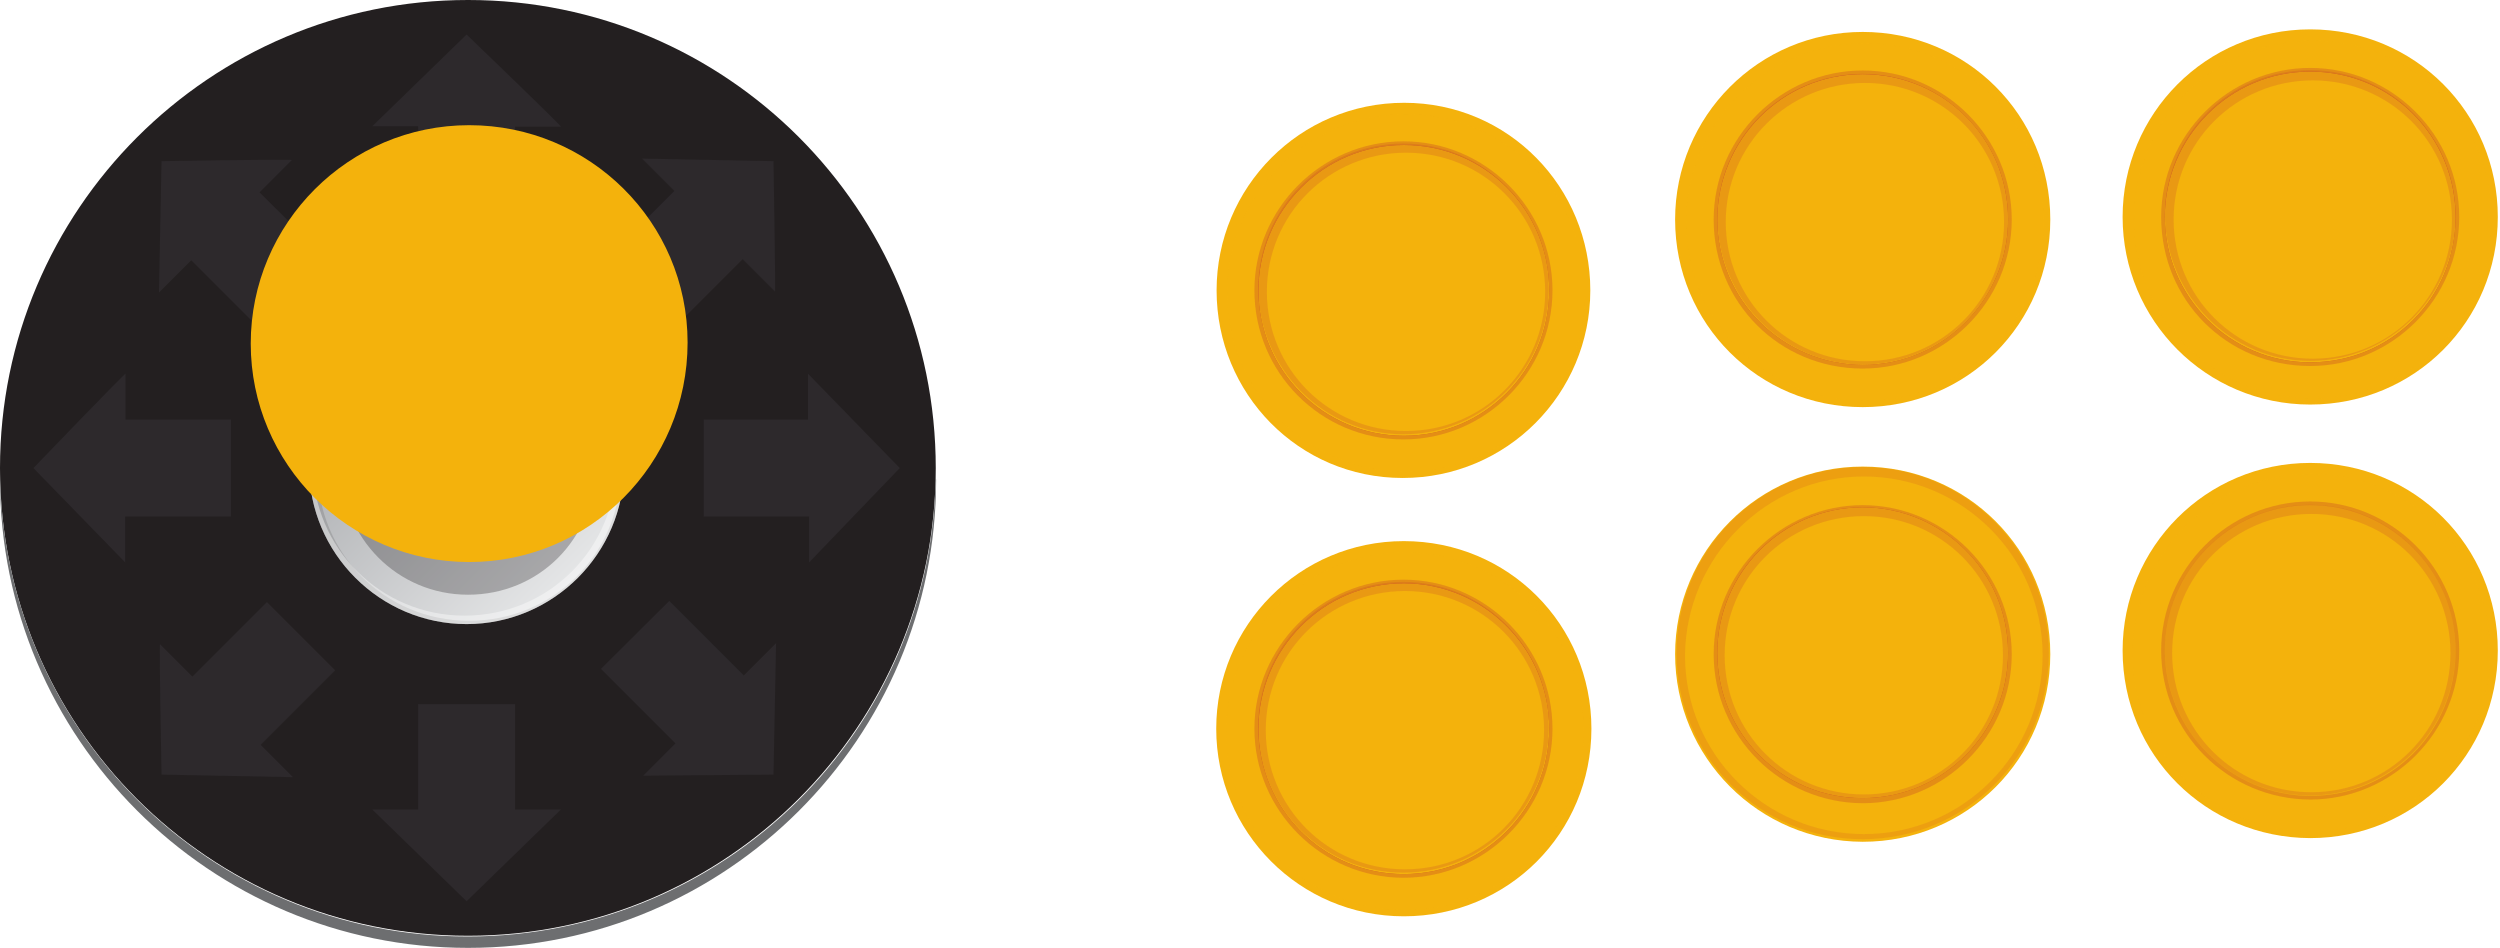
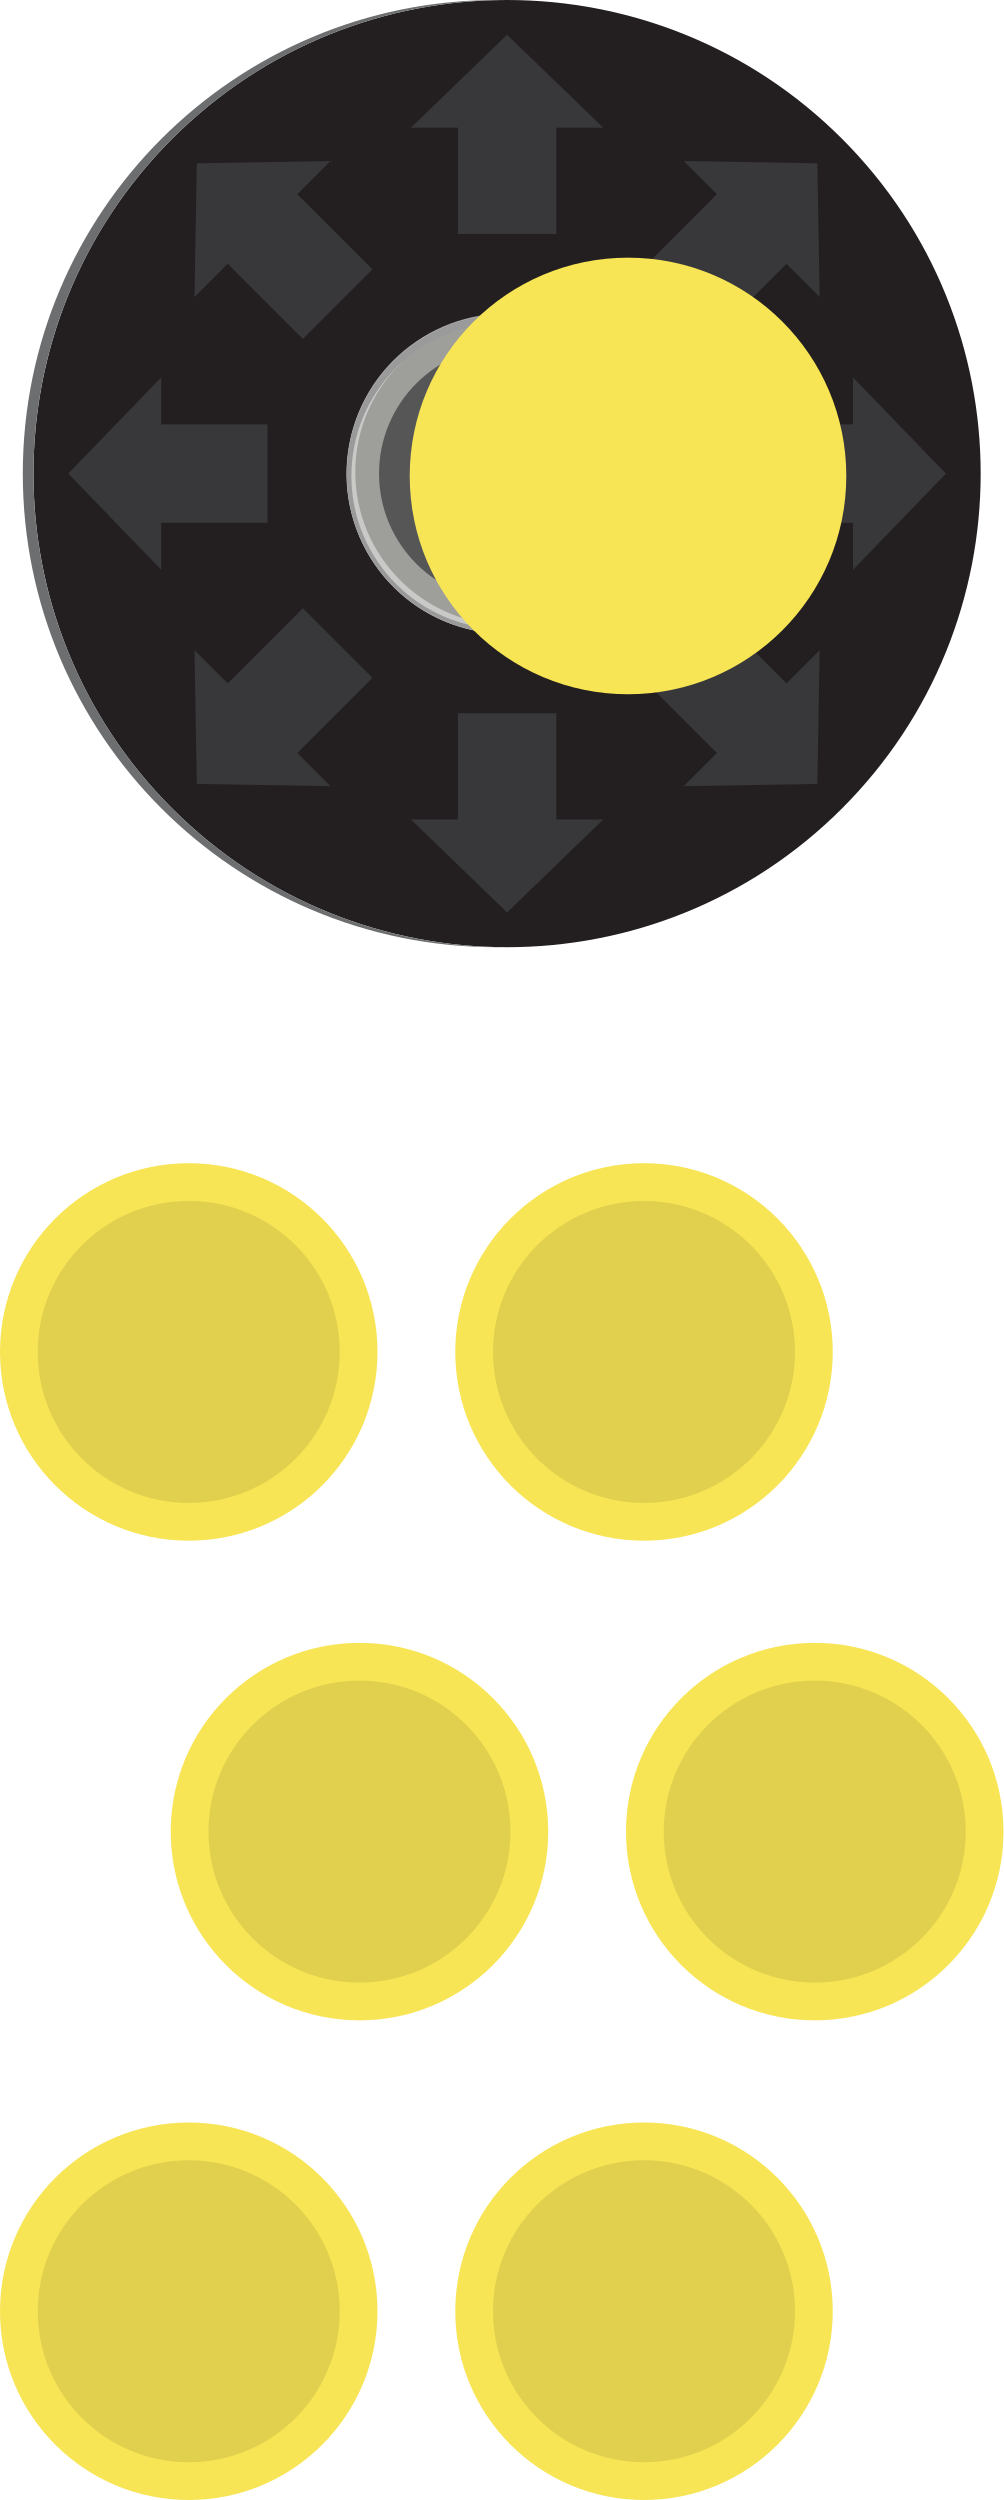
- <svg xmlns="http://www.w3.org/2000/svg" enable-background="new 0 0 681 258.1" viewBox="0 0 681 258.1">
-   <linearGradient id="a" gradientTransform="matrix(60.9428 60.9428 60.9428 -60.9428 -10594.291 35678.363)" gradientUnits="userSpaceOnUse" x1="-204.211" x2="-203.211" y1="379.641" y2="379.641">
-     <stop offset="0" stop-color="#a6a8ab" />
-     <stop offset="1" stop-color="#e6e7e8" />
+ <svg xmlns="http://www.w3.org/2000/svg" viewBox="0 0 176.331 439.301">
+   <linearGradient id="a" gradientUnits="userSpaceOnUse" x1="428.419" y1="1056.09" x2="471.309" y2="1098.98" gradientTransform="rotate(90 696.663 414.364)">
+     <stop offset="0" stop-color="#999" />
+     <stop offset="1" stop-color="#e6e6e6" />
  </linearGradient>
-   <linearGradient id="b" gradientTransform="matrix(0 3.3813 -3.3813 0 927.9878 -933.85)" gradientUnits="userSpaceOnUse" x1="301.112" x2="326.487" y1="236.858" y2="236.858">
-     <stop offset="0" stop-color="#231f20" />
-     <stop offset=".207" stop-color="#231f20" />
-     <stop offset=".5" stop-color="#231f20" />
-     <stop offset=".792" stop-color="#231f20" />
-     <stop offset="1" stop-color="#231f20" />
-   </linearGradient>
-   <linearGradient id="c" gradientTransform="matrix(0 3.3813 -3.3813 0 927.9878 -933.85)" gradientUnits="userSpaceOnUse" x1="301.118" x2="326.493" y1="236.858" y2="236.858">
-     <stop offset="0" stop-color="#fff" />
-     <stop offset=".5" stop-color="#fff" />
-     <stop offset="1" stop-color="#fff" />
-   </linearGradient>
-   <path d="m-110117.5-110799.8v221590.8h221590.8v-221590.8z" fill="none" />
-   <path d="m33-2.7h682v257.7h-682z" fill="none" />
-   <path d="m456.3 178.2c0-28.1 22.7-51.1 51.1-51.1s51.1 22.7 51.1 51.1-22.7 51.1-51.1 51.1c-28.4-.1-51.1-23.1-51.1-51.1" fill="#f4b20c" />
-   <path d="m466.8 137.3h81.2v81.2h-81.2z" fill="none" />
-   <path d="m466.8 178.2c0-22.3 18.3-40.6 40.6-40.6s40.6 18.3 40.6 40.6-18.3 40.6-40.6 40.6c-22.4-.1-40.6-18.3-40.6-40.6" fill="#c0392b" opacity=".3" />
-   <path d="m467.8 177.8c0-21.6 17.6-39.6 39.6-39.6 21.6 0 39.6 17.6 39.6 39.6 0 21.6-17.6 39.6-39.6 39.6s-39.6-17.6-39.6-39.6" fill="#c0392b" />
-   <path d="m467.8 177.8c0-21.6 17.6-39.6 39.6-39.6 21.6 0 39.6 17.6 39.6 39.6 0 21.6-17.6 39.6-39.6 39.6s-39.6-17.6-39.6-39.6" fill="#f4b20c" />
-   <path d="m468 138.6h78.8v78.8h-78.8z" fill="none" />
-   <path d="m507.7 140.6c21 0 37.9 16.9 37.9 37.9s-16.9 37.9-37.9 37.9-37.9-16.9-37.9-37.9 16.9-37.9 37.9-37.9m-.3 76.8c21.6 0 39.6-17.6 39.6-39.6 0-21.6-17.6-39.6-39.6-39.6s-39.6 17.6-39.6 39.6 17.6 39.6 39.6 39.6" fill="#c0392b" opacity=".2" />
-   <path d="m456.6 127.1h101.4v101.4h-101.4z" fill="none" />
-   <path d="m507.7 129.8c26.7 0 48.7 21.6 48.7 48.7 0 26.7-21.6 48.7-48.7 48.7-26.7 0-48.7-21.6-48.7-48.7.3-26.7 22-48.7 48.7-48.7m-.3 98.8c28.1 0 50.7-22.7 50.7-50.7 0-28.1-22.7-50.7-50.7-50.7-28.1 0-50.7 22.7-50.7 50.7-.1 28 22.6 50.7 50.7 50.7" fill="#c0392b" opacity=".15" />
-   <path d="m0 127.5c0-70.3 57.1-127.5 127.5-127.5s127.4 57.1 127.4 127.5-57.1 127.4-127.4 127.4c-70.7 0-127.5-57.1-127.5-127.4" fill="#231f20" />
-   <path d="m9.1 9.4h236v236h-236z" fill="none" />
-   <path d="m9.1 127.5 25 25.7v-12.5h28.8v-26.4h-28.7v-12.5c0-.4-25.1 25.7-25.1 25.7zm34.9 83.5 35.8.7-8.8-8.8 20.3-20.3-18.6-18.6-20.3 20.3-8.8-8.8c-.3-.7.4 35.5.4 35.5zm83.1 34.5 25.7-25h-12.5v-28.7h-26.4v28.7h-12.5zm83.6-34.5.7-35.8-8.8 8.8-20.3-20.3-18.6 18.5 20.3 20.3-8.8 8.8zm34.4-83.5-25-25.7v12.5h-28.4v26.4h28.7v12.5zm-34.4-83.6-35.8-.7 8.8 8.8-20.3 20.3 18.6 18.6 20.3-20.3 8.8 8.8c.2.4-.4-35.5-.4-35.5zm-83.6-34.5-25.7 25h12.5v28.7h26.4v-28.6h12.5c.4 0-25.7-25.1-25.7-25.1zm-83.1 34.5-.7 35.8 8.8-8.8 20.3 20.3 18.6-18.6-20.3-20.2 8.8-8.8c.3-.3-35.5.3-35.5.3z" fill="#84849b" opacity=".1" />
-   <path d="m254.9 129.3c-.7 69.7-57.5 125.8-127.5 125.8s-126.4-56.2-127.4-125.8v1.4c0 70.3 57.1 127.5 127.5 127.5s127.5-57.1 127.5-127.5c-.1-.4-.1-.7-.1-1.4" fill="#6d6e70" />
-   <path d="m127.1 84.2c-23.7 0-42.9 19.3-42.9 42.9s19.3 42.9 42.9 42.9 42.9-19.3 42.9-42.9c.4-23.7-18.9-42.9-42.9-42.9" fill="url(#a)" />
-   <path d="m33-2.7h682v257.7h-682z" fill="none" />
-   <path d="m93 93h68.6v68.6h-68.6z" fill="none" />
-   <path d="m93 127.5c0-18.9 15.2-34.5 34.5-34.5s34.5 15.2 34.5 34.5-15.2 34.5-34.5 34.5-34.5-15.6-34.5-34.5" fill="#231f20" opacity=".3" />
-   <path d="m127.8 86.5c22.7 0 41.3 18.3 41.3 41.3s-18.3 41.3-41.3 41.3-41.3-18.3-41.3-41.3 18.3-41.3 41.3-41.3m-.7 83.6c23.7 0 42.9-19.3 42.9-42.9s-19.3-42.9-42.9-42.9-42.9 19.3-42.9 42.9 19.3 42.9 42.9 42.9" fill="none" />
-   <path d="m127.8 86.5c22.7 0 41.3 18.3 41.3 41.3s-18.3 41.3-41.3 41.3-41.3-18.3-41.3-41.3 18.3-41.3 41.3-41.3m-.7 83.6c23.7 0 42.9-19.3 42.9-42.9s-19.3-42.9-42.9-42.9-42.9 19.3-42.9 42.9 19.3 42.9 42.9 42.9" fill="url(#b)" opacity=".15" />
-   <path d="m126.5 167.7c-22.7 0-41.3-18.3-41.3-41.3 0-22.7 18.3-41.3 41.3-41.3s41.3 18.3 41.3 41.3-18.3 41.3-41.3 41.3m.6-83.5c-23.7 0-42.9 19.3-42.9 42.9s19.3 42.9 42.9 42.9 42.9-19.3 42.9-42.9-19.2-42.9-42.9-42.9" fill="none" />
-   <path d="m126.5 167.7c-22.7 0-41.3-18.3-41.3-41.3 0-22.7 18.3-41.3 41.3-41.3s41.3 18.3 41.3 41.3-18.3 41.3-41.3 41.3m.6-83.5c-23.7 0-42.9 19.3-42.9 42.9s19.3 42.9 42.9 42.9 42.9-19.3 42.9-42.9-19.2-42.9-42.9-42.9" fill="url(#c)" opacity=".4" />
-   <path d="m331.3 198.5c0-28.1 22.7-51.1 51.1-51.1s51.1 22.7 51.1 51.1-22.7 51.1-51.1 51.1-51.1-23-51.1-51.1" fill="#f4b20c" />
-   <path d="m341.7 157.9h81.2v81.2h-81.2z" fill="none" />
-   <path d="m341.7 198.5c0-22.3 18.3-40.6 40.6-40.6s40.6 18.3 40.6 40.6-18.3 40.6-40.6 40.6-40.6-18.3-40.6-40.6" fill="#c0392b" opacity=".3" />
-   <path d="m342.8 198.5c0-21.6 17.6-39.6 39.6-39.6 21.6 0 39.6 17.6 39.6 39.6 0 21.6-17.6 39.6-39.6 39.6-22.1 0-39.6-18-39.6-39.6" fill="#c0392b" />
-   <path d="m342.8 198.5c0-21.6 17.6-39.6 39.6-39.6 21.6 0 39.6 17.6 39.6 39.6 0 21.6-17.6 39.6-39.6 39.6-22.1 0-39.6-18-39.6-39.6" fill="#f4b20c" />
-   <path d="m342.9 158.9h78.8v78.8h-78.8z" fill="none" />
-   <path d="m382.7 161c21 0 37.9 16.9 37.9 37.9s-16.9 37.9-37.9 37.9-37.9-16.9-37.9-37.9 16.9-37.9 37.9-37.9m-.4 76.7c21.6 0 39.6-17.6 39.6-39.6 0-21.6-17.6-39.6-39.6-39.6s-39.6 17.6-39.6 39.6c.1 22 17.6 39.6 39.6 39.6" fill="#c0392b" opacity=".2" />
-   <path d="m331.6 147.8h101.4v101.4h-101.4z" fill="none" />
-   <path d="m382.7 150.5c26.7 0 48.7 21.6 48.7 48.7 0 26.7-21.6 48.7-48.7 48.7-26.7 0-48.7-21.6-48.7-48.7.3-27.1 21.9-48.7 48.7-48.7m-.4 98.7c28.1 0 50.7-22.7 50.7-50.7 0-28.1-22.7-50.7-50.7-50.7s-50.7 22.7-50.7 50.7c0 28.1 22.7 50.7 50.7 50.7" fill="#f4b20c" opacity=".15" />
-   <path d="m578.2 177.2c0-28.1 22.7-51.1 51.1-51.1s51.1 22.7 51.1 51.1-22.7 51.1-51.1 51.1c-28.4-.1-51.1-22.7-51.1-51.1" fill="#f4b20c" />
-   <path d="m588.7 136.6h81.2v81.2h-81.2z" fill="none" />
-   <path d="m588.7 177.2c0-22.3 18.3-40.6 40.6-40.6s40.6 18.3 40.6 40.6-18.3 40.6-40.6 40.6c-22.3-.1-40.6-18-40.6-40.6" fill="#c0392b" opacity=".3" />
-   <path d="m589.7 177.2c0-21.6 17.6-39.6 39.6-39.6 21.6 0 39.6 17.6 39.6 39.6s-17.6 39.6-39.6 39.6c-22-.1-39.6-18-39.6-39.6" fill="#f4b20c" />
-   <path d="m589.9 137.6h78.8v78.8h-78.8z" fill="none" />
-   <path d="m629.6 140c21 0 37.9 16.9 37.9 37.9s-16.9 37.9-37.9 37.9-37.9-16.9-37.9-37.9 16.9-37.9 37.9-37.9m-.3 76.7c21.6 0 39.6-17.6 39.6-39.6 0-21.6-17.6-39.6-39.6-39.6-21.6 0-39.6 17.6-39.6 39.6 0 21.7 17.6 39.6 39.6 39.6" fill="#c0392b" opacity=".2" />
-   <path d="m578.6 126.4h101.4v101.4h-101.4z" fill="none" />
-   <path d="m629.6 129.1c26.7 0 48.7 21.6 48.7 48.7 0 26.7-21.6 48.7-48.7 48.7-26.7 0-48.7-21.6-48.7-48.7.4-27 22-48.7 48.7-48.7m-.3 98.8c28.1 0 50.7-22.7 50.7-50.7 0-28.1-22.7-50.7-50.7-50.7-28.1 0-50.7 22.7-50.7 50.7s22.6 50.7 50.7 50.7" fill="#f4b20c" opacity=".15" />
-   <path d="m456.3 59.8c0-28.1 22.7-51.1 51.1-51.1s51.1 22.7 51.1 51.1-22.7 51.1-51.1 51.1-51.1-22.7-51.1-51.1" fill="#f4b20c" />
-   <path d="m466.8 19.2h81.2v81.2h-81.2z" fill="none" />
-   <path d="m466.8 59.8c0-22.3 18.3-40.6 40.6-40.6s40.6 18.3 40.6 40.6-18.3 40.6-40.6 40.6c-22.7 0-40.6-18-40.6-40.6" fill="#c0392b" opacity=".3" />
-   <path d="m467.8 59.8c0-21.6 17.6-39.6 39.6-39.6s39.6 17.6 39.6 39.6c0 21.6-17.6 39.6-39.6 39.6-22-.1-39.6-18-39.6-39.6" fill="#c0392b" />
-   <path d="m467.8 59.8c0-21.6 17.6-39.6 39.6-39.6s39.6 17.6 39.6 39.6c0 21.6-17.6 39.6-39.6 39.6-22-.1-39.6-18-39.6-39.6" fill="#f4b20c" />
-   <path d="m468 20.2h78.8v78.8h-78.8z" fill="none" />
-   <path d="m508 22.6c21 0 37.9 16.9 37.9 37.9s-16.9 37.9-37.9 37.9-37.9-16.9-37.9-37.9 17-37.9 37.9-37.9m-.6 76.7c21.6 0 39.6-17.6 39.6-39.6 0-21.6-17.6-39.6-39.6-39.6s-39.6 17.6-39.6 39.6c.3 21.7 17.9 39.6 39.6 39.6" fill="#c0392b" opacity=".2" />
-   <path d="m456.6 9.1h101.4v101.4h-101.4z" fill="none" />
-   <path d="m508 11.8c26.7 0 48.7 21.6 48.7 48.7 0 26.7-21.6 48.7-48.7 48.7-26.7 0-48.7-21.6-48.7-48.7s22-48.7 48.7-48.7m-.6 98.7c28.1 0 50.7-22.7 50.7-50.7s-22.7-50.7-50.7-50.7c-28.1 0-50.7 22.7-50.7 50.7s22.6 50.7 50.7 50.7" fill="#f4b20c" opacity=".15" />
-   <path d="m578.2 59.1c0-28.1 22.7-51.1 51.1-51.1s51.1 22.7 51.1 51.1-22.7 51.1-51.1 51.1-51.1-23-51.1-51.1" fill="#f4b20c" />
-   <path d="m588.7 18.5h81.2v81.2h-81.2z" fill="none" />
-   <path d="m588.7 59.1c0-22.3 18.3-40.6 40.6-40.6s40.6 18.3 40.6 40.6-18.3 40.6-40.6 40.6c-22.7 0-40.6-17.9-40.6-40.6" fill="#c0392b" opacity=".3" />
-   <path d="m589.7 59.1c0-21.6 17.6-39.6 39.6-39.6s39.6 17.6 39.6 39.6-17.6 39.6-39.6 39.6-39.6-18-39.6-39.6" fill="#c0392b" />
-   <path d="m589.7 59.1c0-21.6 17.6-39.6 39.6-39.6s39.6 17.6 39.6 39.6-17.6 39.6-39.6 39.6-39.6-18-39.6-39.6" fill="#f4b20c" />
-   <path d="m589.9 19.5h78.8v78.8h-78.8z" fill="none" />
-   <path d="m630 21.9c21 0 37.9 16.9 37.9 37.9s-16.9 37.9-37.9 37.9-37.9-16.9-37.9-37.9 16.9-37.9 37.9-37.9m-.7 76.4c21.6 0 39.6-17.6 39.6-39.6 0-21.6-17.6-39.6-39.6-39.6s-39.6 17.6-39.6 39.6c.4 22 17.9 39.6 39.6 39.6" fill="#c0392b" opacity=".2" />
-   <path d="m578.6 8.4h101.4v101.4h-101.4z" fill="none" />
-   <path d="m630 11.1c26.7 0 48.7 21.6 48.7 48.7 0 26.7-21.6 48.7-48.7 48.7-26.7 0-48.7-21.6-48.7-48.7s21.9-48.7 48.7-48.7m-.7 98.7c28.1 0 50.7-22.7 50.7-50.7s-22.7-50.7-50.7-50.7c-28.1 0-50.7 22.7-50.7 50.7s22.6 50.7 50.7 50.7" fill="#f4b20c" opacity=".15" />
-   <path d="m331.4 79.1c0-28.1 22.7-51.1 51.1-51.1s50.7 23 50.7 51.1-22.7 51.1-51.1 51.1-50.7-23-50.7-51.1" fill="#f4b20c" />
-   <path d="m341.7 38.5h81.2v81.2h-81.2z" fill="none" />
-   <path d="m341.7 79.1c0-22.3 18.3-40.6 40.6-40.6s40.6 18.3 40.6 40.6-18.3 40.6-40.6 40.6c-22.6 0-40.6-18.3-40.6-40.6" fill="#c0392b" opacity=".3" />
-   <path d="m342.8 79.1c0-21.6 17.6-39.6 39.6-39.6s39.6 17.6 39.6 39.6c0 21.6-17.6 39.6-39.6 39.6s-39.6-18-39.6-39.6" fill="#c0392b" />
-   <path d="m342.8 79.1c0-21.6 17.6-39.6 39.6-39.6s39.6 17.6 39.6 39.6c0 21.6-17.6 39.6-39.6 39.6s-39.6-18-39.6-39.6" fill="#f4b20c" />
-   <path d="m342.9 39.5h78.8v78.8h-78.8z" fill="none" />
-   <path d="m383 41.6c21 0 37.9 16.9 37.9 37.9s-16.9 37.9-37.9 37.9-37.9-16.9-37.9-37.9 16.9-37.9 37.9-37.9m-.7 76.7c21.6 0 39.6-17.6 39.6-39.6 0-21.6-17.6-39.6-39.6-39.6s-39.6 17.6-39.6 39.6c.4 22 18 39.6 39.6 39.6" fill="#c0392b" opacity=".2" />
-   <path d="m331.6 28h101.4v101.4h-101.4z" fill="none" />
-   <g fill="#f4b20c">
-     <path d="m383 31.1c26.7 0 48.7 21.6 48.7 48.7 0 26.7-21.6 48.7-48.7 48.7-26.7 0-48.7-21.6-48.7-48.7s22-48.7 48.7-48.7m-.7 98.7c28.1 0 50.7-22.7 50.7-50.7s-22.7-50.7-50.7-50.7-50.7 22.7-50.7 50.7 22.7 50.7 50.7 50.7" opacity=".15" />
-     <path d="m127.8 153.1c-32.8 0-59.5-26.7-59.5-59.5s26.7-59.5 59.5-59.5 59.5 26.4 59.5 59.2c0 33.1-26.7 59.8-59.5 59.8" />
+   <ellipse transform="rotate(-45.001 89.104 83.224)" cx="89.104" cy="83.222" rx="83.222" ry="83.222" fill="#231f20" />
+   <g fill="#38383a">
+     <path d="M89.104 160.329L106 144.006h-8.253v-18.674H80.461v18.674h-8.252zM143.627 137.745l.405-23.489-5.836 5.836-13.204-13.205-12.223 12.223 13.204 13.205-5.835 5.835zM166.211 83.223l-16.323-16.896v8.252h-18.674v17.287h18.674v8.252zM143.627 28.7l-23.488-.405 5.835 5.835-13.205 13.205 12.223 12.223 13.205-13.204 5.835 5.835zM89.105 6.116L72.21 22.438h8.252v18.675h17.286V22.439l8.252-.001zM34.583 28.699l-.406 23.489 5.835-5.835 13.205 13.205 12.224-12.223L52.236 34.13l5.835-5.835zM11.998 83.221l16.322 16.896v-8.252h18.675V74.579H28.321v-8.252zM34.581 137.744l23.489.405-5.835-5.835L65.44 119.11l-12.223-12.224-13.205 13.205-5.835-5.835z" />
+   </g>
+   <path d="M88.166 166.433c-45.529-.504-82.284-37.562-82.284-83.21C5.882 37.575 42.636.517 88.166.013 87.853.008 87.541 0 87.227 0 41.265 0 4.005 37.26 4.005 83.222c0 45.962 37.26 83.222 83.222 83.222.314 0 .626-.008.939-.011z" fill="#6d6e70" />
+   <ellipse transform="rotate(-76.691 89.046 83.226)" cx="89.04" cy="83.222" rx="28.159" ry="28.159" fill="#9e9e9b" />
+   <circle cx="89.04" cy="83.222" r="22.436" fill="#565656" />
+   <path d="M117.022 83.287c0-15.49-12.557-28.047-28.047-28.047S60.928 67.797 60.928 83.287s12.557 28.047 28.047 28.047 28.047-12.557 28.047-28.047zm-54.584-.346c0-14.847 12.036-26.883 26.883-26.883s26.883 12.036 26.883 26.883-12.036 26.883-26.883 26.883-26.883-12.036-26.883-26.883z" fill="#c9c9c7" />
+   <path d="M60.929 83.286c0 15.49 12.556 28.047 28.047 28.047 15.49 0 28.047-12.557 28.047-28.047s-12.557-28.047-28.047-28.047c-15.491.001-28.047 12.558-28.047 28.047zm54.583.346c0 14.847-12.036 26.883-26.883 26.883S61.746 98.479 61.746 83.632c0-14.846 12.036-26.883 26.883-26.883 14.847.001 26.883 12.037 26.883 26.883z" fill="#9a9a9b" />
+   <circle cx="110.354" cy="83.636" r="38.358" fill="#f7e555" />
+   <g>
+     <circle cx="143.166" cy="321.85" r="33.166" fill="#f7e555" />
+     <circle cx="143.166" cy="321.85" r="26.533" fill="#e0d04d" />
+     <circle cx="113.166" cy="237.564" r="33.166" fill="#f7e555" />
+     <circle cx="113.166" cy="237.564" r="26.533" fill="#e0d04d" />
+     <circle cx="113.166" cy="406.135" r="33.166" fill="#f7e555" />
+     <circle cx="113.166" cy="406.135" r="26.533" fill="#e0d04d" />
+     <g>
+       <circle cx="63.166" cy="321.85" r="33.166" fill="#f7e555" />
+       <circle cx="63.166" cy="321.85" r="26.533" fill="#e0d04d" />
+     </g>
+     <g>
+       <circle cx="33.166" cy="237.564" r="33.166" fill="#f7e555" />
+       <circle cx="33.166" cy="237.564" r="26.533" fill="#e0d04d" />
+     </g>
+     <g>
+       <circle cx="33.166" cy="406.135" r="33.166" fill="#f7e555" />
+       <circle cx="33.166" cy="406.135" r="26.533" fill="#e0d04d" />
+     </g>
  </g>
</svg>
